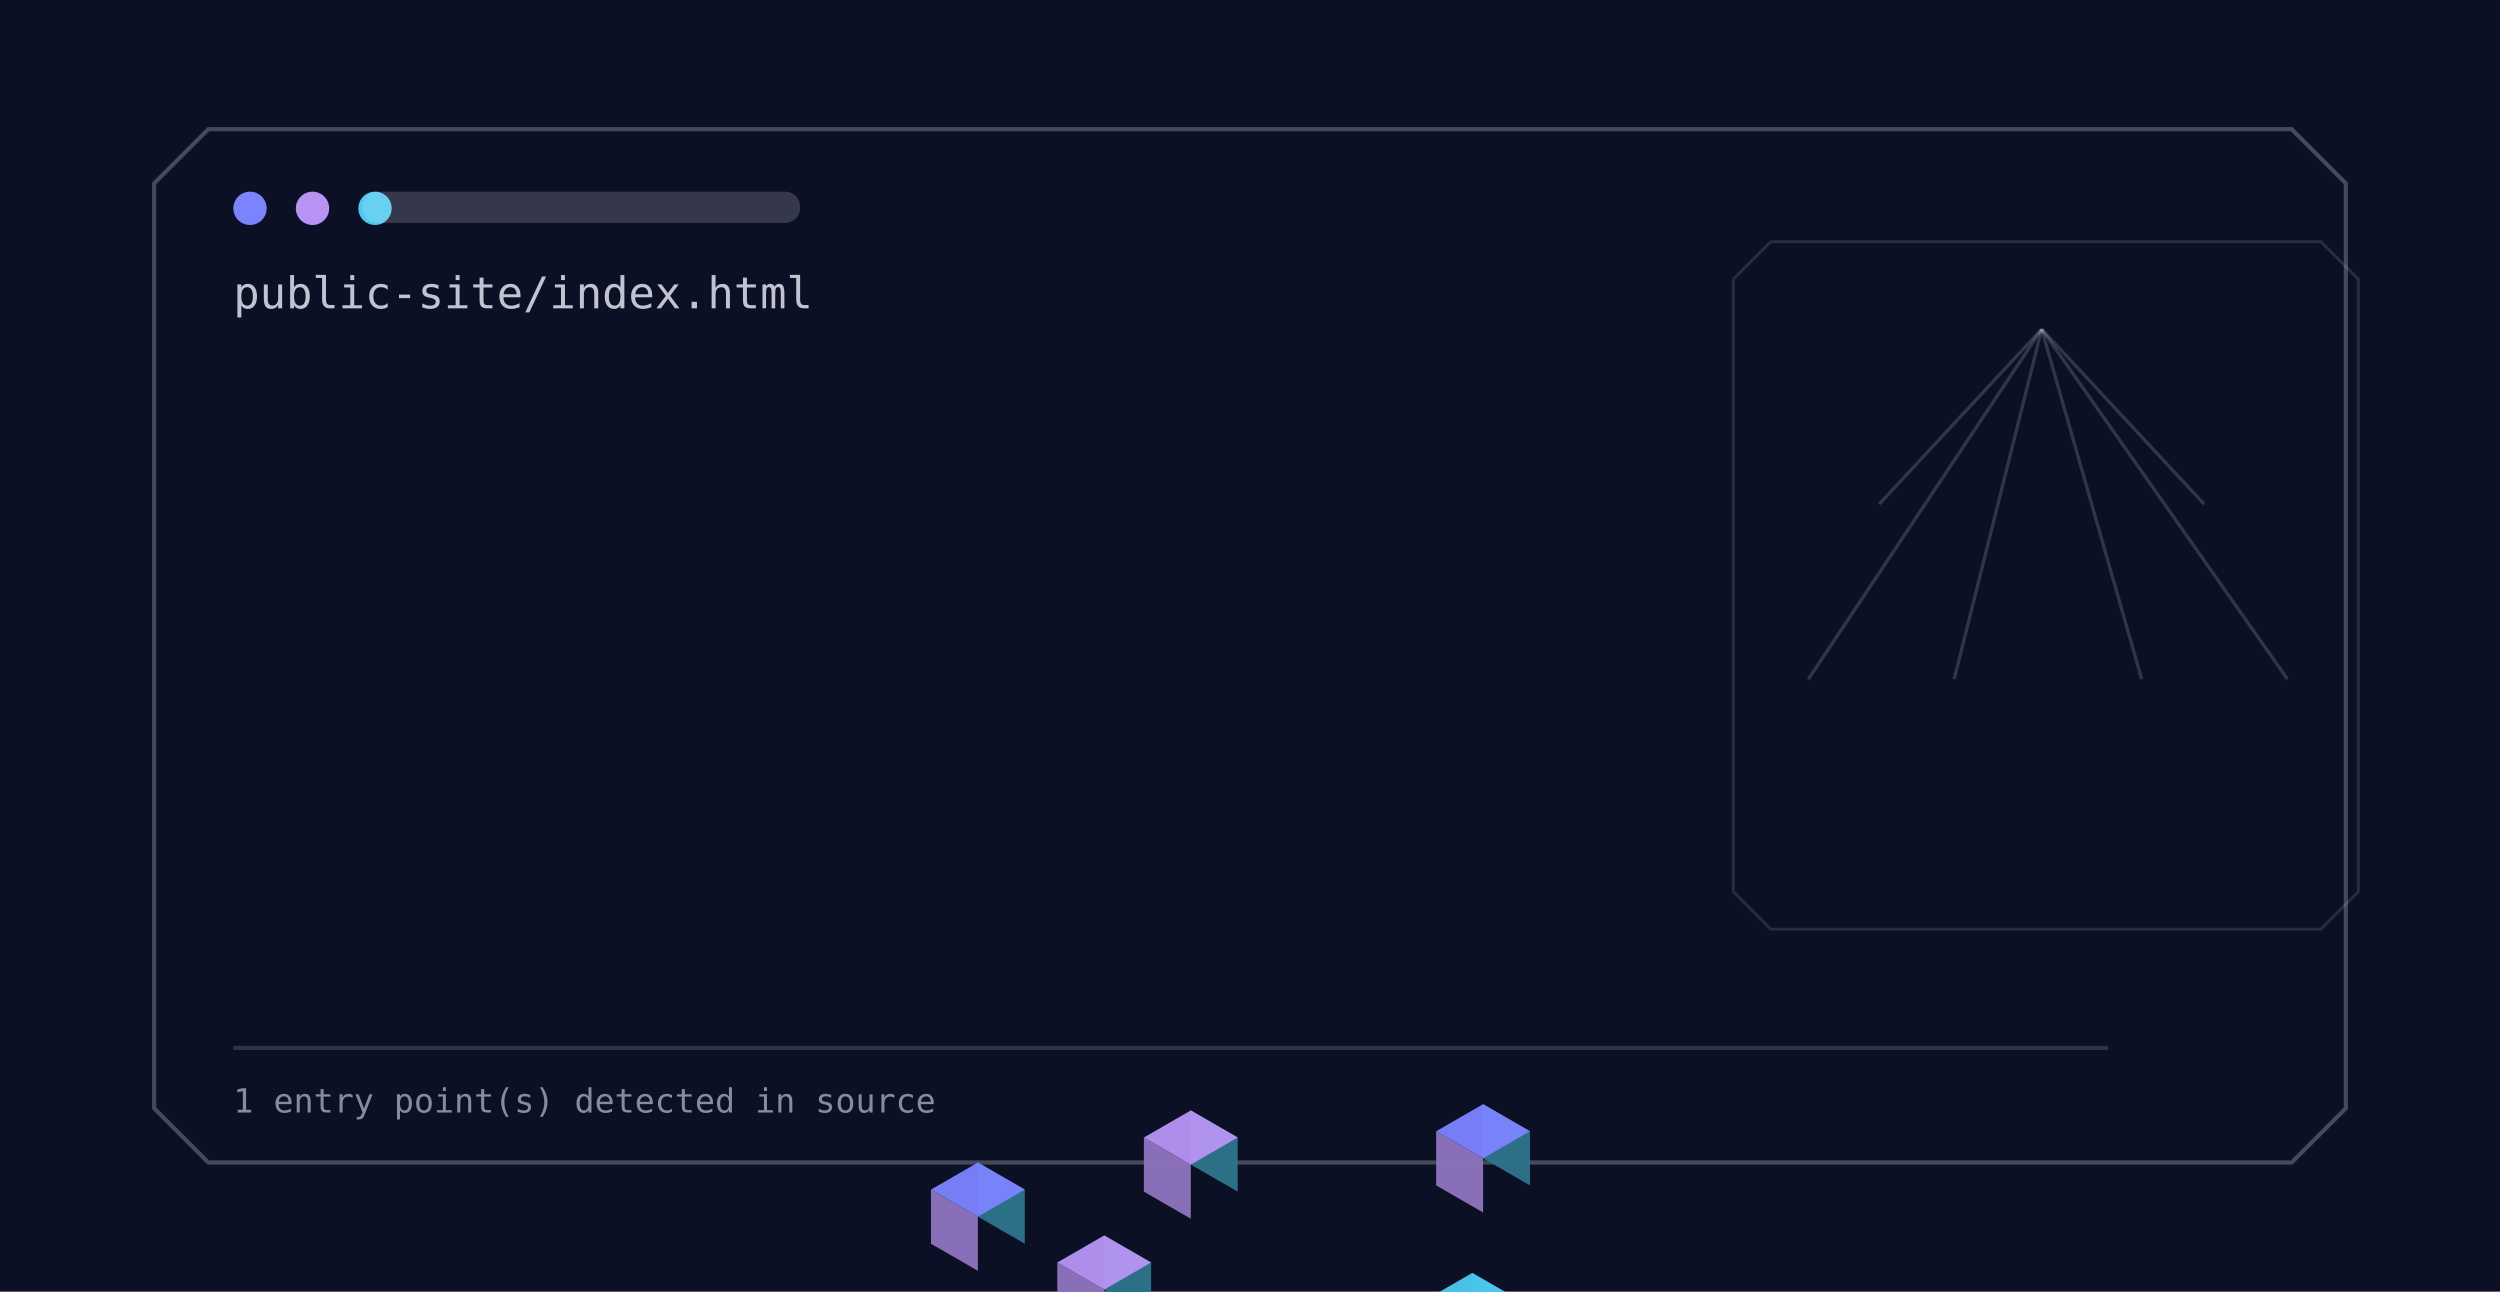
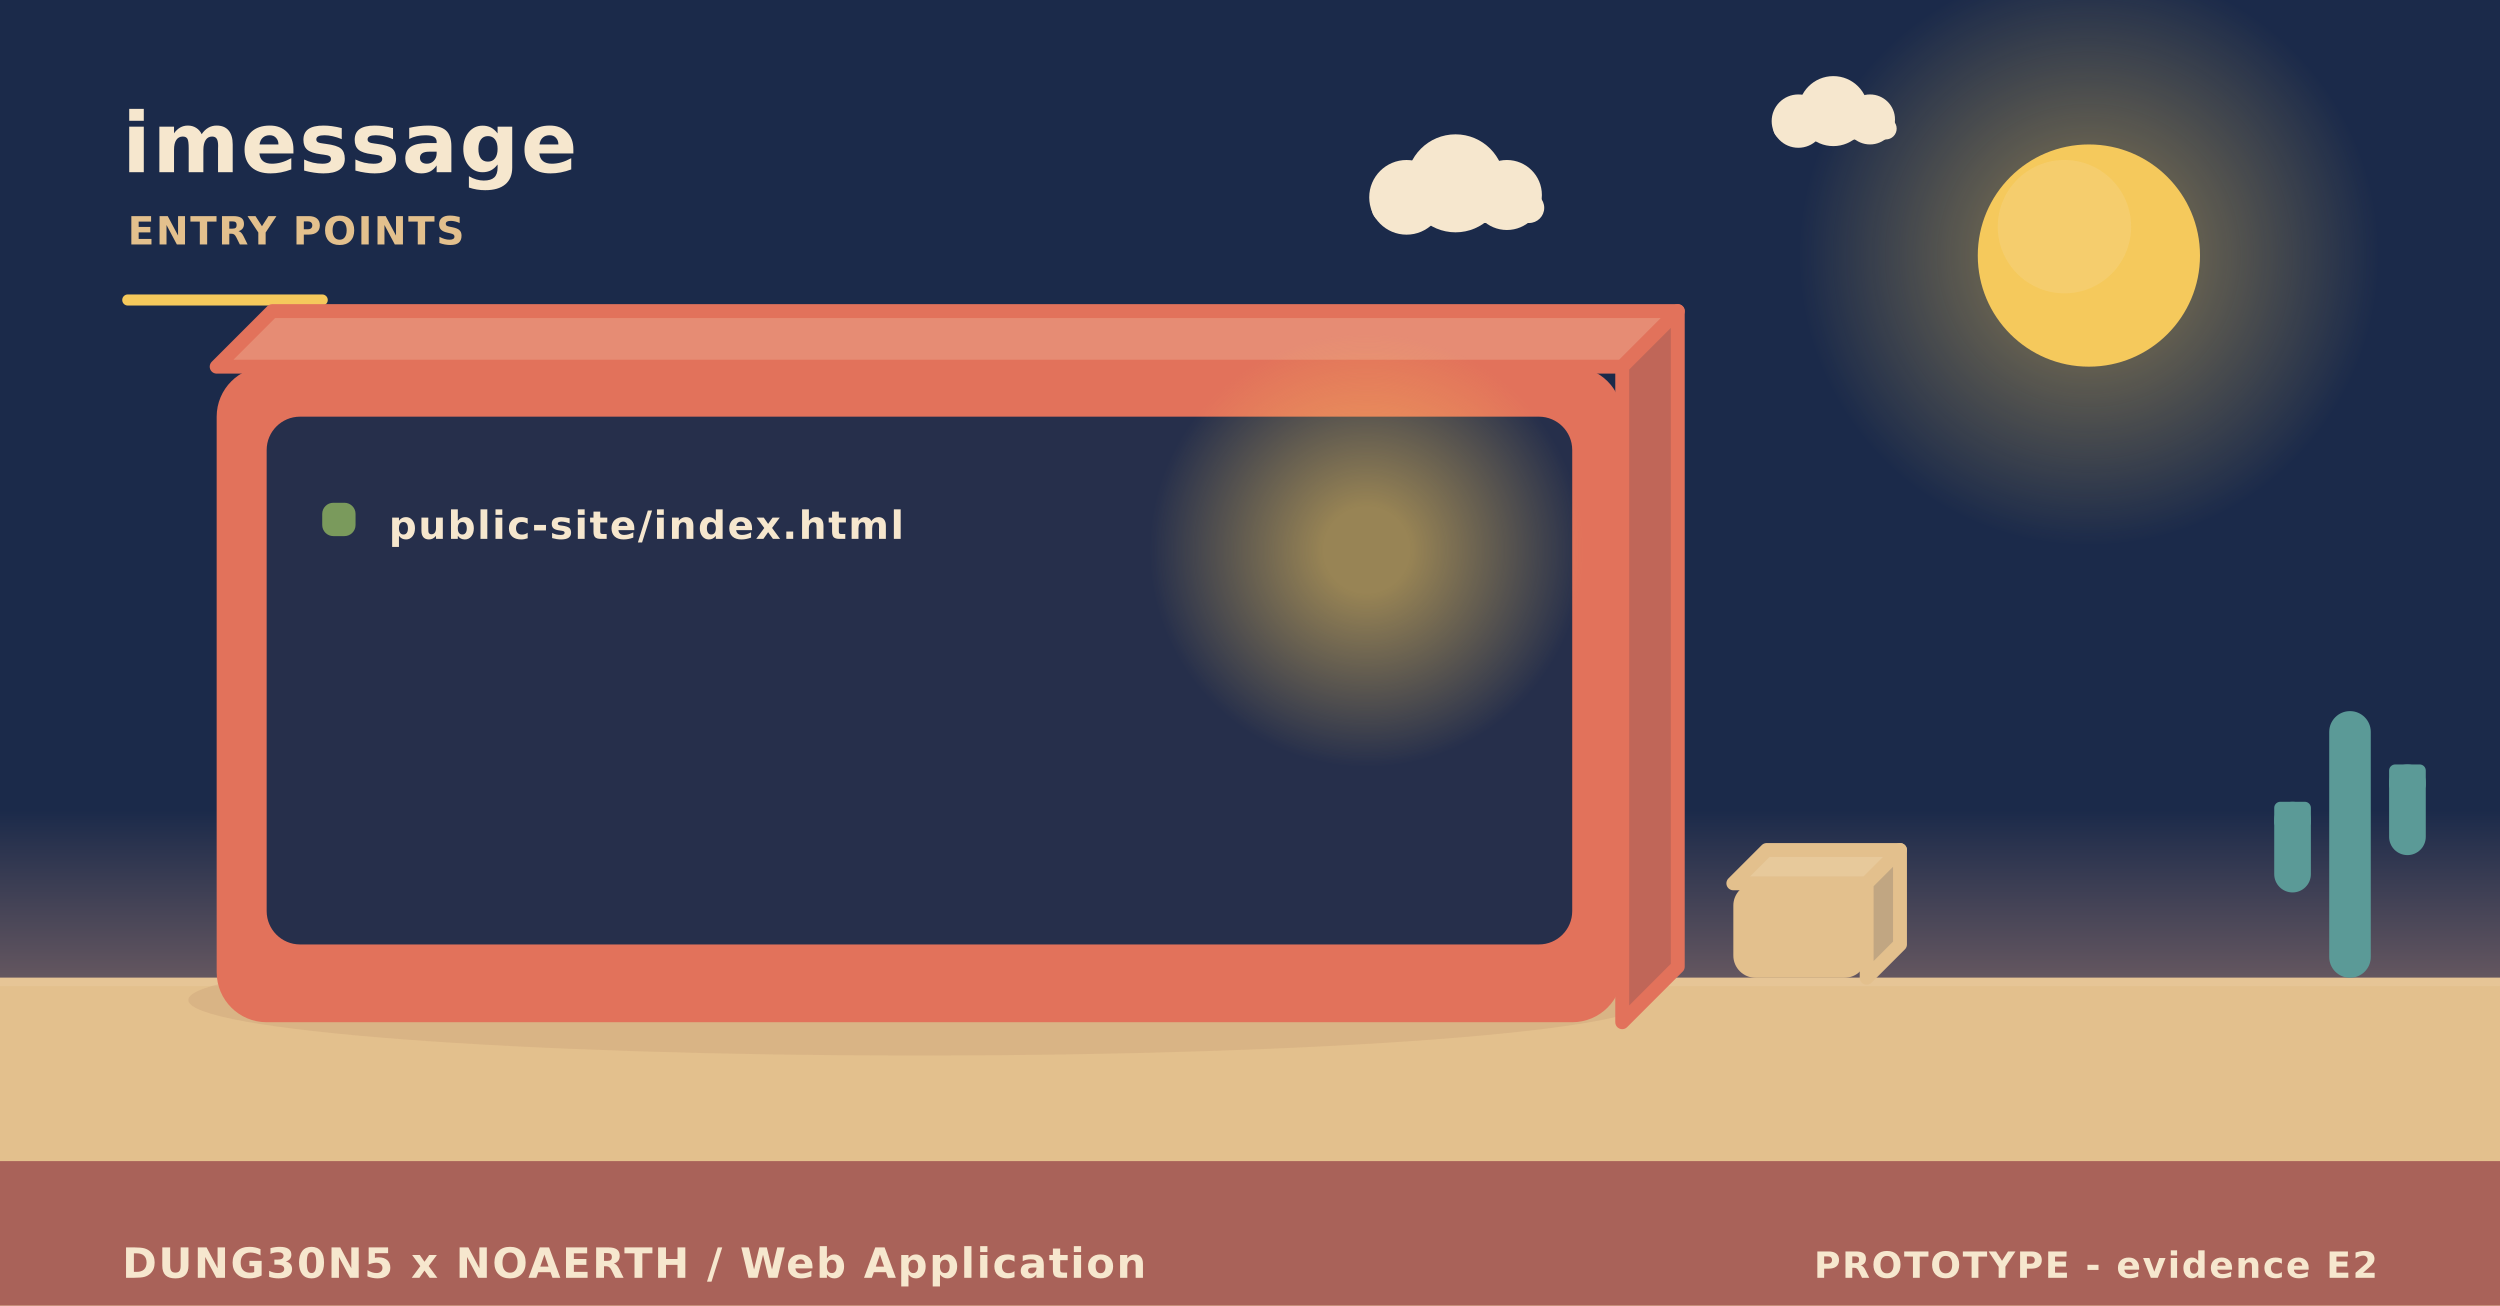
- <svg xmlns="http://www.w3.org/2000/svg" viewBox="0 0 1200 620" width="1200" height="620" role="img" aria-label="imessage command surface">
-   <rect width="1200" height="620" fill="#0c1024" />
-   <defs>
-     <linearGradient id="gt" x1="0" y1="0" x2="1" y2="1">
-       <stop offset="0%" stop-color="#7c83ff" />
-       <stop offset="100%" stop-color="#b794f4" />
-     </linearGradient>
-   </defs>
-   <path d="M100.00,62.00 H1100.00 L1126.00,88.00 V532.00 L1100.00,558.00 H100.00 L74.00,532.00 V88.00 Z" fill="none" stroke="rgba(238,240,251,0.300)" stroke-width="2.00" opacity="0.85" />
-   <circle cx="120.00" cy="100.00" r="8.00" fill="#7c83ff" opacity="1.00" />
-   <circle cx="150.00" cy="100.00" r="8.00" fill="#b794f4" opacity="1.00" />
-   <circle cx="180.00" cy="100.00" r="8.00" fill="#4cc9f0" opacity="1.00" />
-   <rect x="174.00" y="92.00" width="210.00" height="15.00" rx="7.00" fill="rgba(238,240,251,0.180)" opacity="1.00" />
-   <text x="112" y="148" font-family="ui-monospace,SFMono-Regular,Menlo,monospace" font-size="21" fill="rgba(238,240,251,0.800)">public-site/index.html</text>
-   <path d="M850.00,116.00 H1114.00 L1132.00,134.00 V428.00 L1114.00,446.00 H850.00 L832.00,428.00 V134.00 Z" fill="none" stroke="rgba(238,240,251,0.180)" stroke-width="1.40" opacity="0.70" />
-   <line x1="980.00" y1="158.00" x2="902.00" y2="242.00" stroke="rgba(238,240,251,0.300)" stroke-width="1.60" opacity="0.55" />
-   <line x1="980.00" y1="158.00" x2="1058.00" y2="242.00" stroke="rgba(238,240,251,0.300)" stroke-width="1.60" opacity="0.55" />
-   <line x1="980.00" y1="158.00" x2="868.00" y2="326.00" stroke="rgba(238,240,251,0.300)" stroke-width="1.60" opacity="0.55" />
-   <line x1="980.00" y1="158.00" x2="938.00" y2="326.00" stroke="rgba(238,240,251,0.300)" stroke-width="1.60" opacity="0.55" />
-   <line x1="980.00" y1="158.00" x2="1028.00" y2="326.00" stroke="rgba(238,240,251,0.300)" stroke-width="1.60" opacity="0.55" />
-   <line x1="980.00" y1="158.00" x2="1098.00" y2="326.00" stroke="rgba(238,240,251,0.300)" stroke-width="1.60" opacity="0.55" />
-   <polygon points="711.87,556.00 734.39,569.00 734.39,543.00 711.87,530.00" fill="#2c758b" opacity="0.95" />
-   <polygon points="689.36,569.00 711.87,582.00 711.87,556.00 689.36,543.00" fill="#8f73be" opacity="0.95" />
-   <polygon points="711.87,530.00 734.39,543.00 711.87,556.00 689.36,543.00" fill="#7c83ff" opacity="0.95" />
-   <polygon points="571.58,559.00 594.09,572.00 594.09,546.00 571.58,533.00" fill="#2c758b" opacity="0.95" />
-   <polygon points="549.06,572.00 571.58,585.00 571.58,559.00 549.06,546.00" fill="#8f73be" opacity="0.95" />
-   <polygon points="571.58,533.00 594.09,546.00 571.58,559.00 549.06,546.00" fill="#b794f4" opacity="0.95" />
-   <polygon points="706.68,637.00 729.19,650.00 729.19,624.00 706.68,611.00" fill="#2c758b" opacity="0.95" />
-   <polygon points="684.16,650.00 706.68,663.00 706.68,637.00 684.16,624.00" fill="#8f73be" opacity="0.95" />
-   <polygon points="706.68,611.00 729.19,624.00 706.68,637.00 684.16,624.00" fill="#4cc9f0" opacity="0.95" />
-   <polygon points="469.39,584.00 491.90,597.00 491.90,571.00 469.39,558.00" fill="#2c758b" opacity="0.95" />
-   <polygon points="446.87,597.00 469.39,610.00 469.39,584.00 446.87,571.00" fill="#8f73be" opacity="0.95" />
-   <polygon points="469.39,558.00 491.90,571.00 469.39,584.00 446.87,571.00" fill="#7c83ff" opacity="0.95" />
-   <polygon points="530.01,619.00 552.52,632.00 552.52,606.00 530.01,593.00" fill="#2c758b" opacity="0.95" />
-   <polygon points="507.49,632.00 530.01,645.00 530.01,619.00 507.49,606.00" fill="#8f73be" opacity="0.95" />
-   <polygon points="530.01,593.00 552.52,606.00 530.01,619.00 507.49,606.00" fill="#b794f4" opacity="0.95" />
-   <polygon points="607.95,664.00 630.47,677.00 630.47,651.00 607.95,638.00" fill="#2c758b" opacity="0.95" />
-   <polygon points="585.43,677.00 607.95,690.00 607.95,664.00 585.43,651.00" fill="#8f73be" opacity="0.95" />
-   <polygon points="607.95,638.00 630.47,651.00 607.95,664.00 585.43,651.00" fill="#4cc9f0" opacity="0.95" />
-   <polygon points="668.57,699.00 691.09,712.00 691.09,686.00 668.57,673.00" fill="#2c758b" opacity="0.95" />
-   <polygon points="646.05,712.00 668.57,725.00 668.57,699.00 646.05,686.00" fill="#8f73be" opacity="0.95" />
-   <polygon points="668.57,673.00 691.09,686.00 668.57,699.00 646.05,686.00" fill="#7c83ff" opacity="0.95" />
-   <rect x="112.00" y="502.00" width="900.00" height="2.00" rx="0.00" fill="rgba(238,240,251,0.160)" opacity="1.00" />
-   <text x="112" y="534" font-family="ui-monospace,Menlo,monospace" font-size="16" fill="rgba(238,240,251,0.550)">1 entry point(s) detected in source</text>
+ <svg xmlns="http://www.w3.org/2000/svg" width="900" height="470" viewBox="0 0 900 470" role="img" aria-label="imessage - how it is operated">
+   <linearGradient id="skyt" x1="0" y1="0" x2="0" y2="1">
+     <stop offset="0" stop-color="#1b2a4a" />
+     <stop offset="0.62" stop-color="#1b2a4a" />
+     <stop offset="1" stop-color="#f3ad8a" />
+   </linearGradient>
+   <rect width="900" height="470" fill="url(#skyt)" />
+   <radialGradient id="sunt">
+     <stop offset="0.35" stop-color="#f5c95c" stop-opacity="0.34" />
+     <stop offset="1" stop-color="#f5c95c" stop-opacity="0" />
+   </radialGradient>
+   <circle cx="752" cy="92" r="104" fill="url(#sunt)" />
+   <circle cx="752" cy="92" r="40" fill="#f5c95c" />
+   <circle cx="743.2" cy="81.6" r="24" fill="#f5d27e" opacity="0.5" />
+   <g>
+     <circle cx="524" cy="66" r="17.64" fill="#f6e7ce" />
+     <circle cx="506.36" cy="71.04" r="13.44" fill="#f6e7ce" />
+     <circle cx="542.48" cy="70.2" r="12.6" fill="#f6e7ce" />
+     <rect x="493.76" y="69.36" width="62.16" height="10.92" rx="5.46" fill="#f6e7ce" />
+   </g>
+   <g>
+     <circle cx="660" cy="40" r="12.6" fill="#f6e7ce" />
+     <circle cx="647.4" cy="43.6" r="9.6" fill="#f6e7ce" />
+     <circle cx="673.2" cy="43" r="9" fill="#f6e7ce" />
+     <rect x="638.4" y="42.4" width="44.4" height="7.8" rx="3.9" fill="#f6e7ce" />
+   </g>
+   <rect x="0" y="352" width="900" height="118" fill="#e3c08d" />
+   <rect x="0" y="352" width="900" height="3" fill="#e6c596" />
+   <text x="44" y="62" font-family="Verdana,DejaVu Sans,sans-serif" font-size="30" font-weight="700" letter-spacing="0.6" fill="#f6e7ce" text-anchor="start">imessage</text>
+   <text x="46" y="88" font-family="Verdana,DejaVu Sans,sans-serif" font-size="14" font-weight="700" letter-spacing="0.6" fill="#e3c08d" text-anchor="start">ENTRY POINTS</text>
+   <rect x="44" y="106" width="74" height="4" rx="2" fill="#f5c95c" />
+   <ellipse cx="331" cy="360" rx="263.2" ry="20" fill="rgba(138,90,68,0.11)" />
+   <path d="M78,132 L584,132 L604,112 L98,112 Z" fill="#e68c74" stroke="#e2725b" stroke-width="5" stroke-linejoin="round" />
+   <path d="M584,132 L604,112 L604,348 L584,368 Z" fill="#c06658" stroke="#e2725b" stroke-width="5" stroke-linejoin="round" />
+   <rect x="78" y="132" width="506" height="236" rx="18" fill="#e2725b" />
+   <rect x="96" y="150" width="470" height="190" rx="12" fill="#1b2a4a" opacity="0.94" />
+   <radialGradient id="lamp74964">
+     <stop offset="0.2" stop-color="#f5c95c" stop-opacity="0.55" />
+     <stop offset="1" stop-color="#f5c95c" stop-opacity="0" />
+   </radialGradient>
+   <circle cx="492" cy="198" r="78" fill="url(#lamp74964)" />
+   <rect x="116" y="181" width="12" height="12" rx="4" fill="#7a9a5c" />
+   <text x="140" y="194" font-family="Verdana,DejaVu Sans,sans-serif" font-size="14" font-weight="700" letter-spacing="0.6" fill="#f6e7ce" text-anchor="start">public-site/index.html</text>
+   <path d="M624,318 L672,318 L684,306 L636,306 Z" fill="#e7c99b" stroke="#e3c08d" stroke-width="5" stroke-linejoin="round" />
+   <path d="M672,318 L684,306 L684,340 L672,352 Z" fill="#c1a682" stroke="#e3c08d" stroke-width="5" stroke-linejoin="round" />
+   <rect x="624" y="318" width="48" height="34" rx="8" fill="#e3c08d" />
+   <rect x="838.52" y="256" width="14.96" height="96" rx="7.48" fill="#5b9a97" />
+   <rect x="818.72" y="288.64" width="13.2" height="32.64" rx="6.6" fill="#5b9a97" />
+   <rect x="818.72" y="288.64" width="13.2" height="9.6" rx="2.2" fill="#5b9a97" />
+   <rect x="860.08" y="275.2" width="13.2" height="32.64" rx="6.6" fill="#5b9a97" />
+   <rect x="860.08" y="275.2" width="13.2" height="9.6" rx="2.2" fill="#5b9a97" />
+   <rect x="0" y="418" width="900" height="52" rx="0" fill="#a65c56" opacity="0.94" />
+   <text x="44" y="460" font-family="Verdana,DejaVu Sans,sans-serif" font-size="15" font-weight="700" letter-spacing="0.6" fill="#f6e7ce" text-anchor="start">DUNG30N5 x NOAERTH  /  Web Application</text>
+   <text x="856" y="460" font-family="Verdana,DejaVu Sans,sans-serif" font-size="13" font-weight="700" letter-spacing="0.6" fill="#f6e7ce" text-anchor="end">PROTOTYPE  -  evidence E2</text>
</svg>
